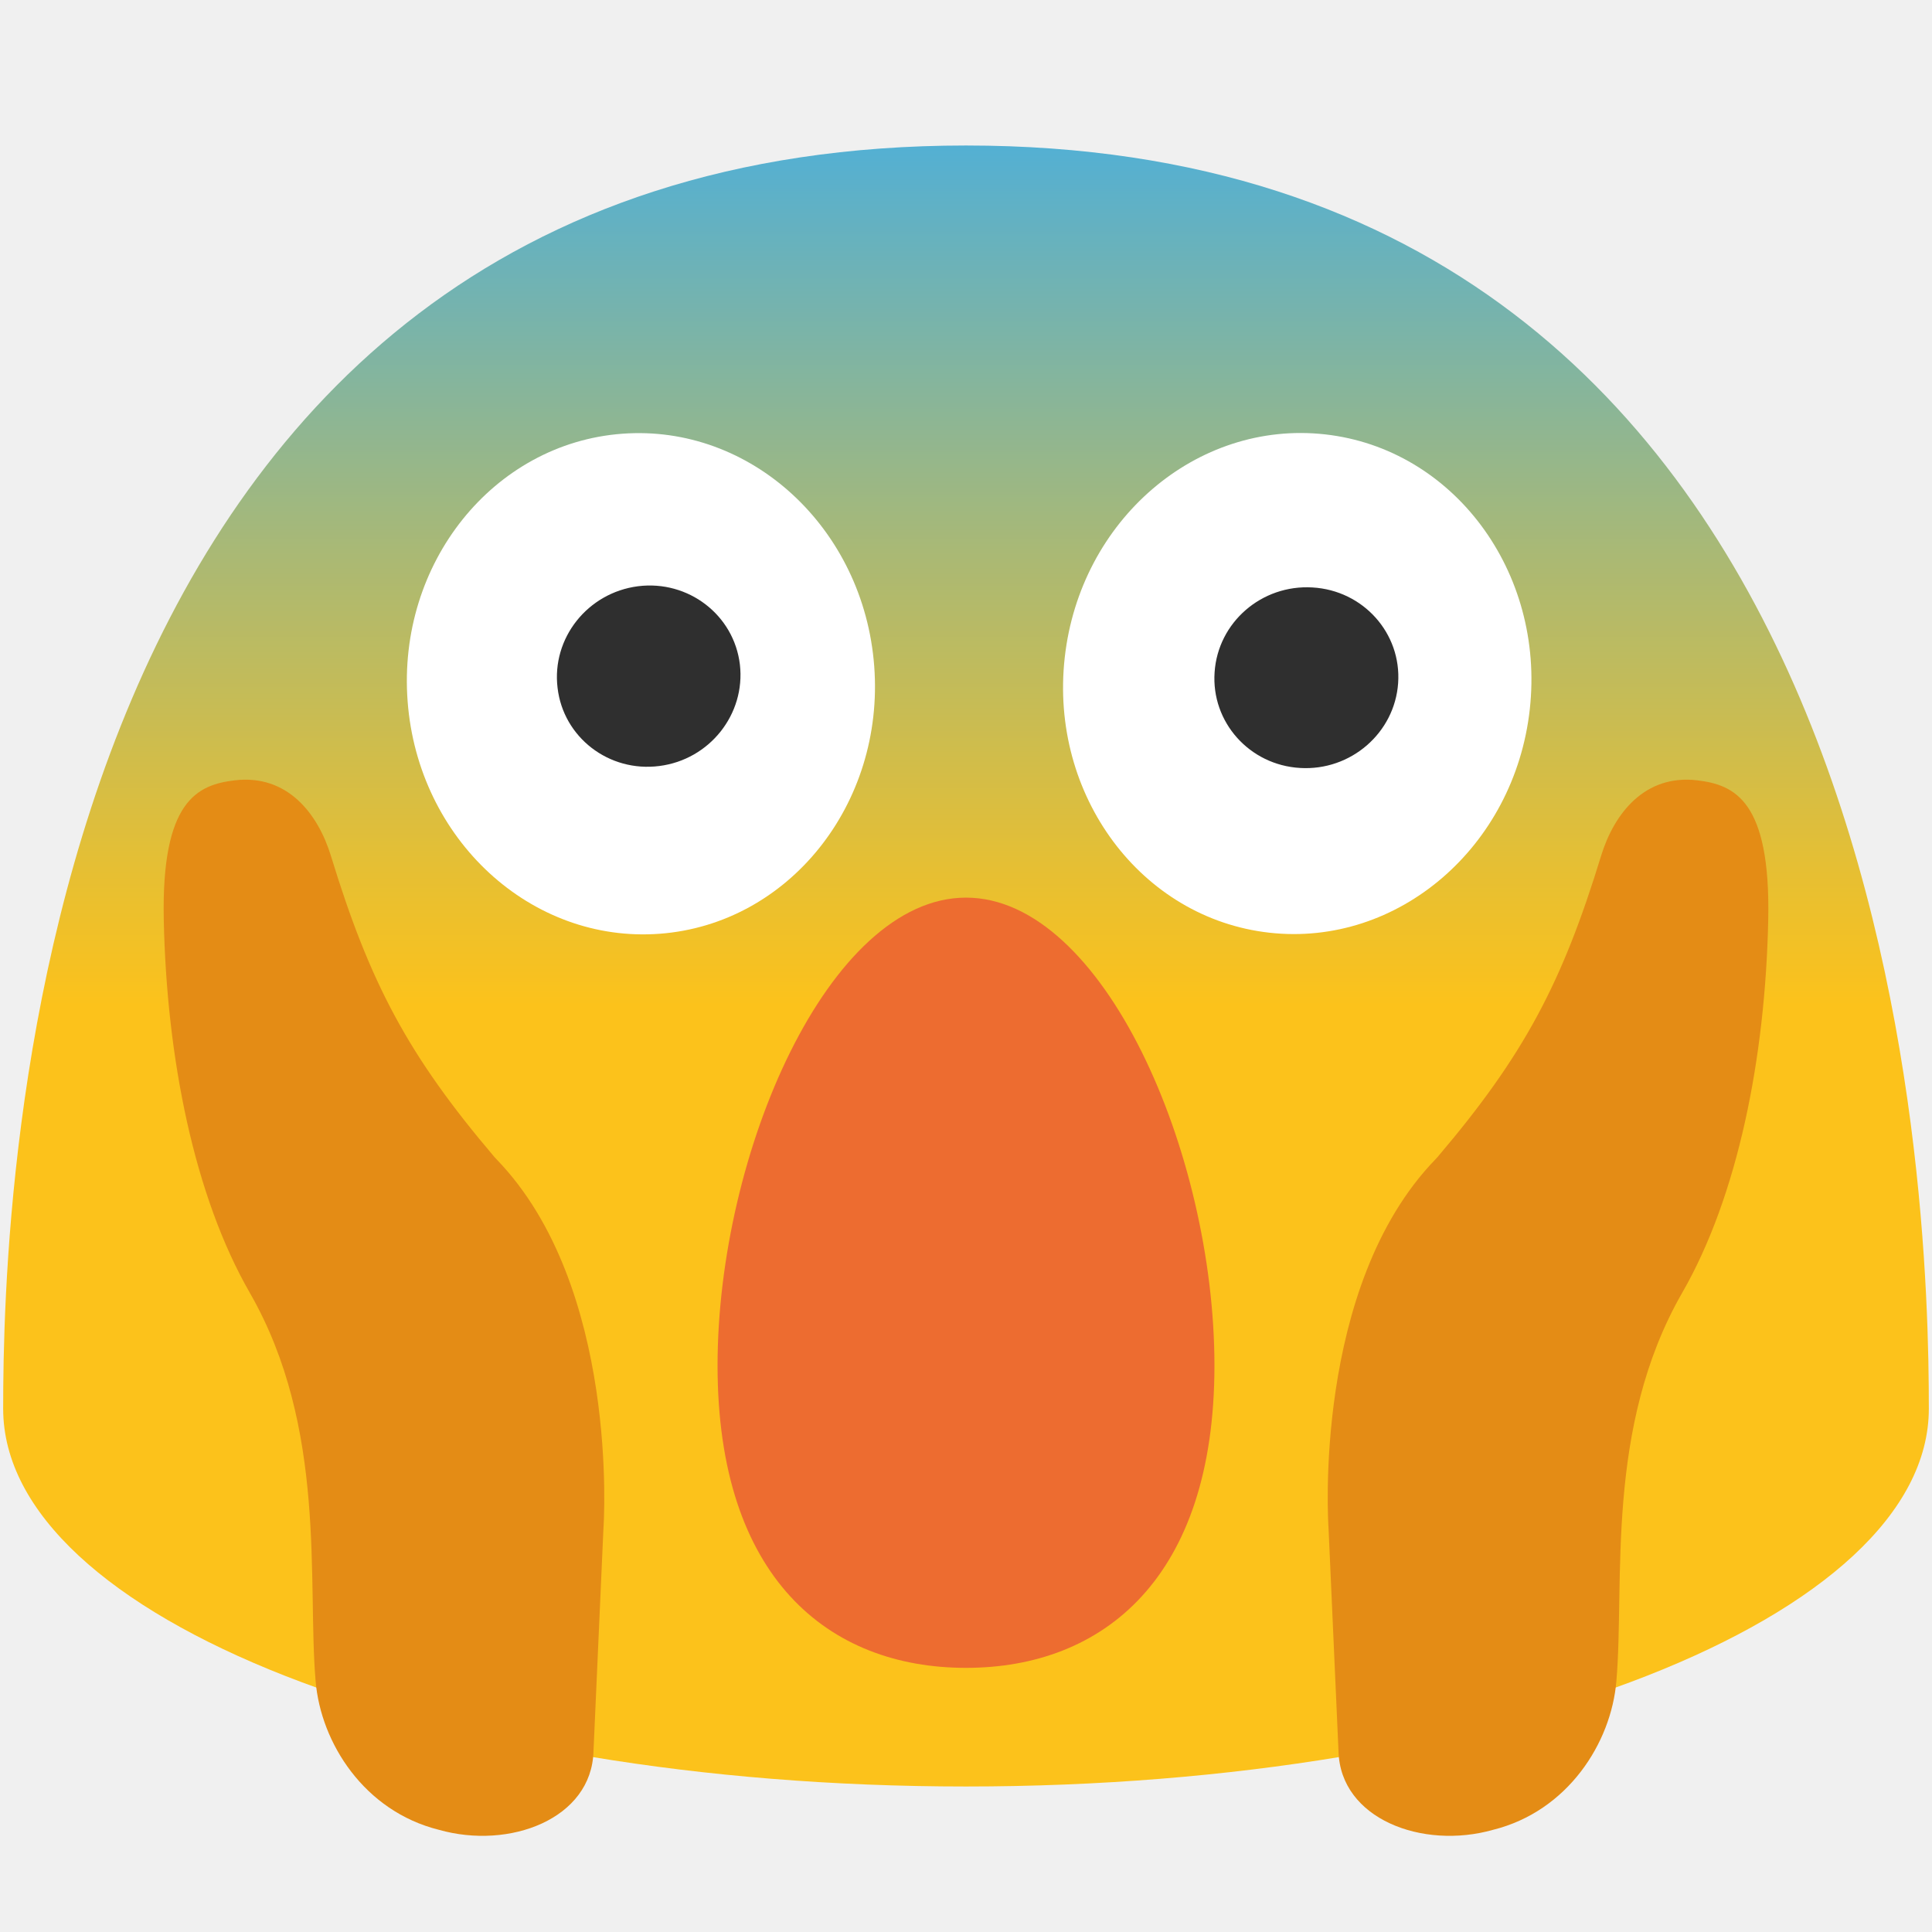
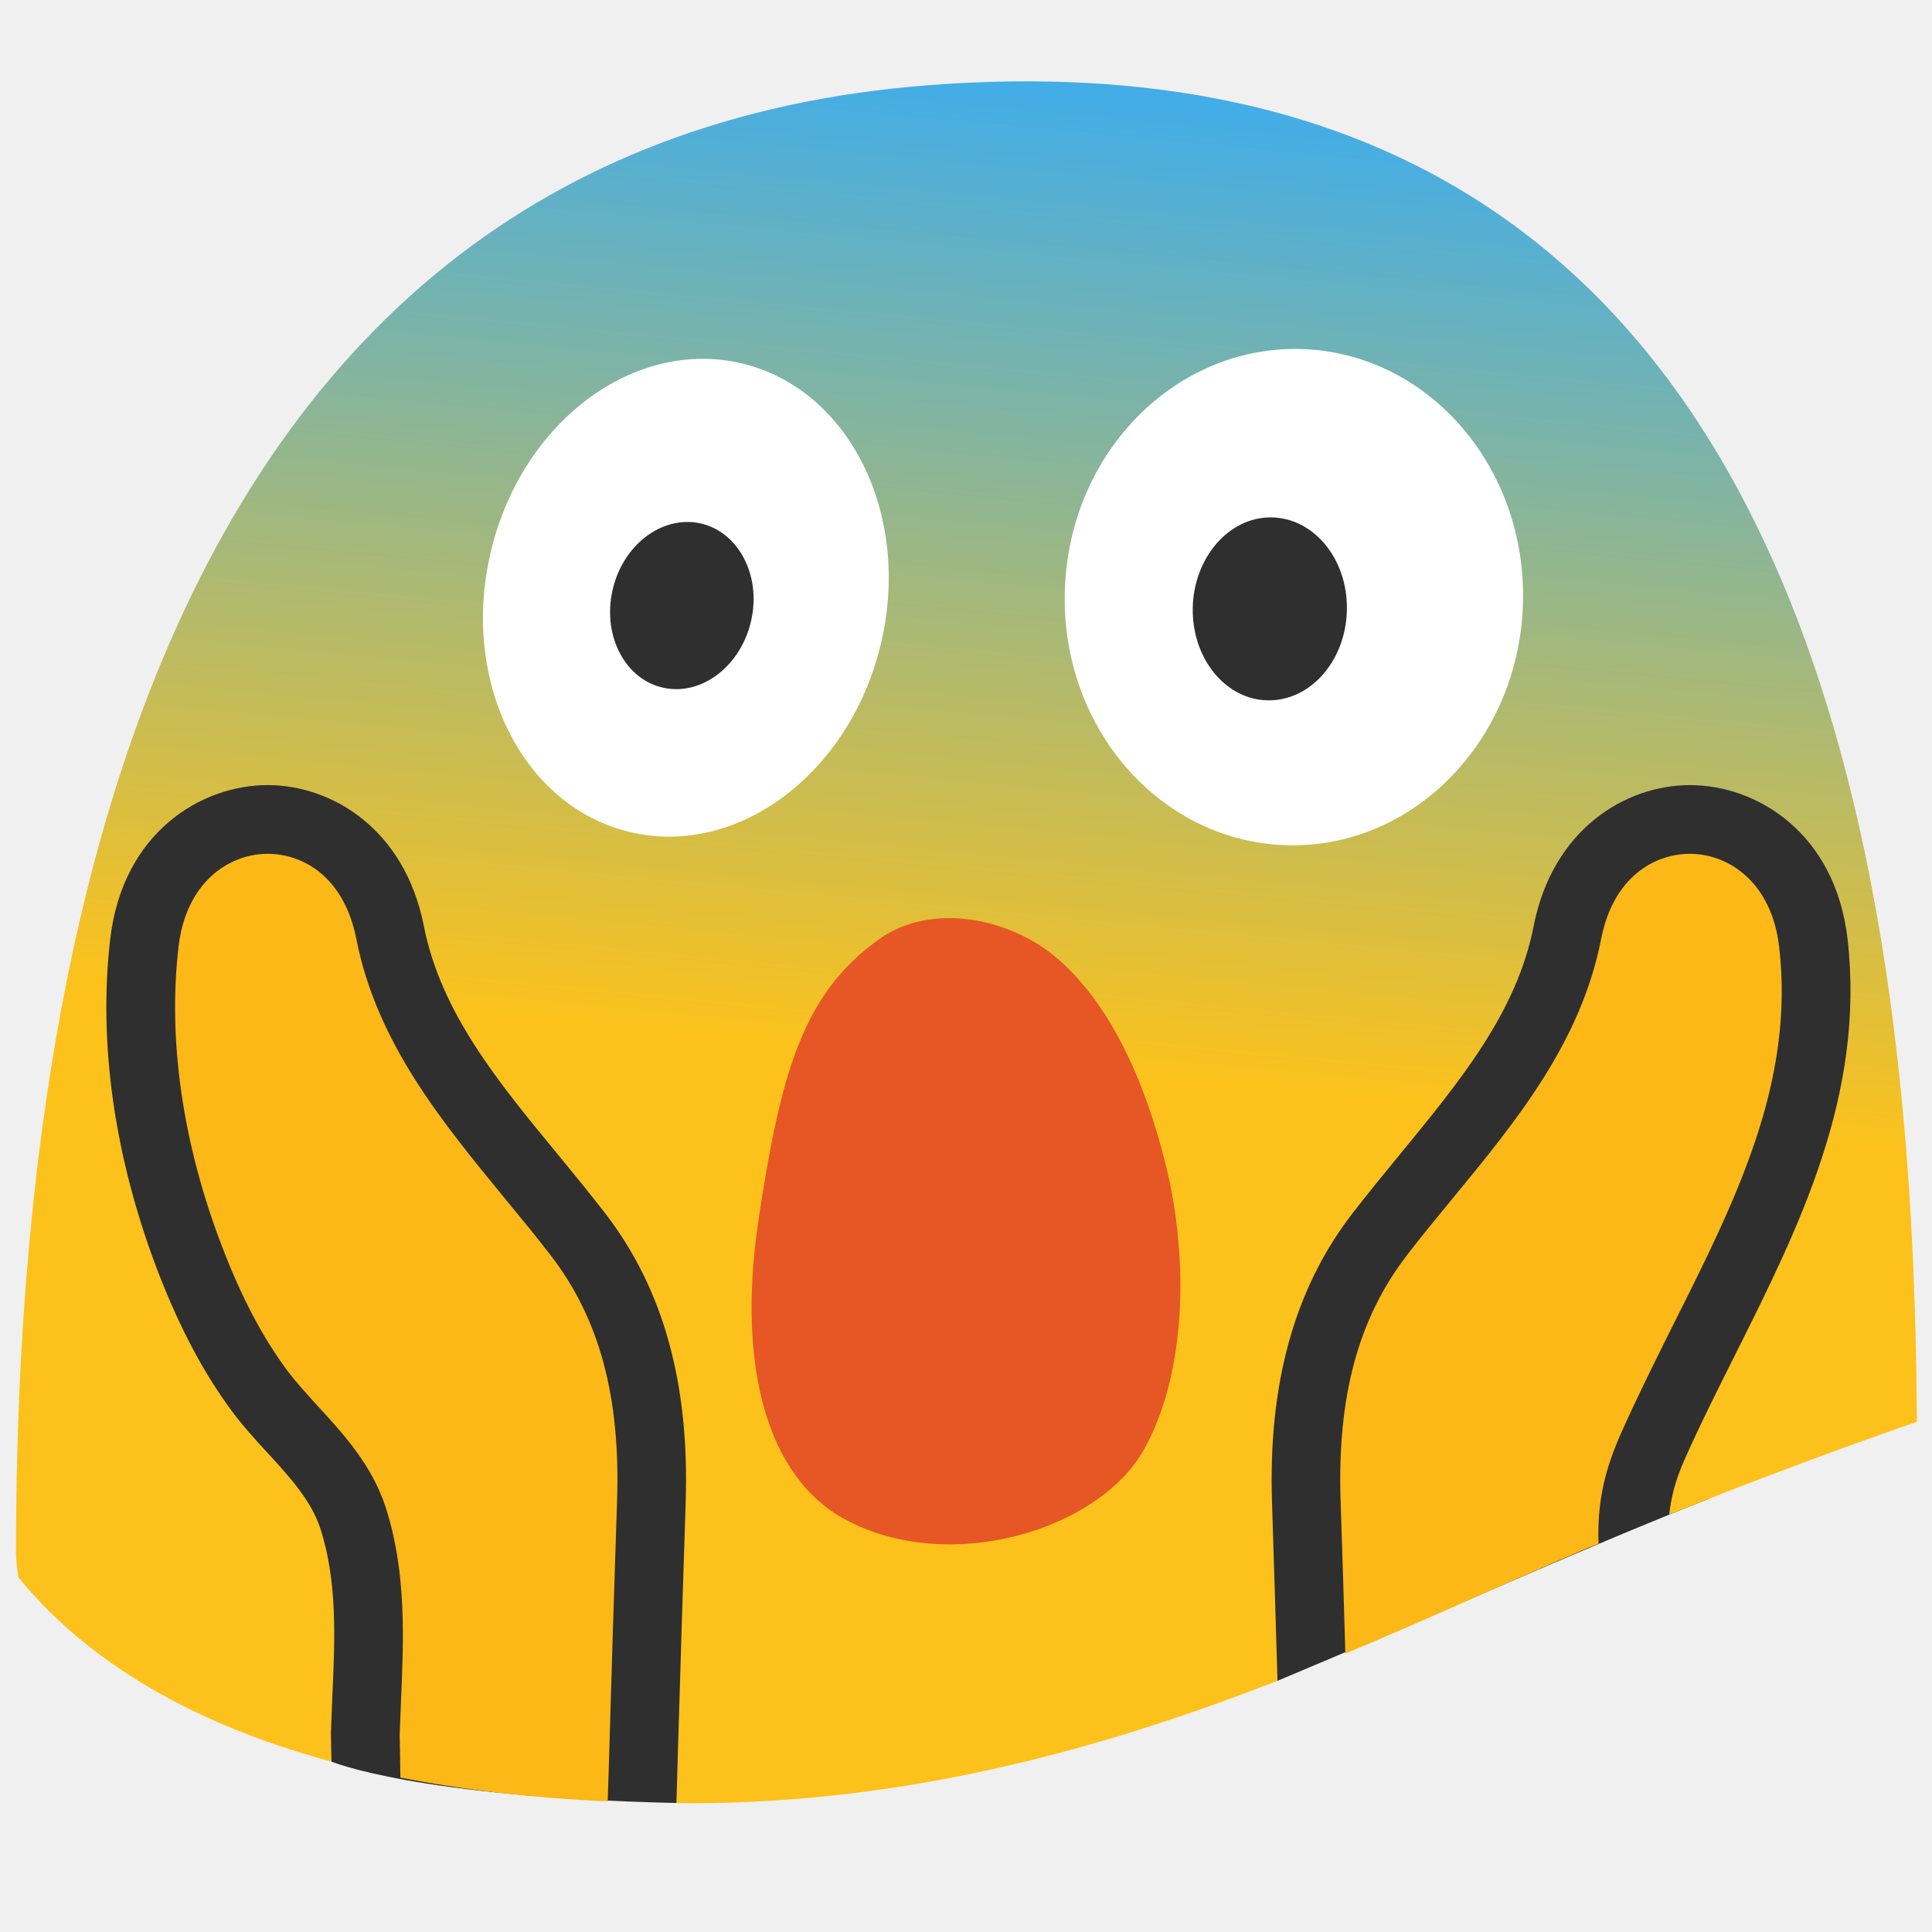
- <svg xmlns="http://www.w3.org/2000/svg" xmlns:xlink="http://www.w3.org/1999/xlink" width="128" height="128" style="enable-background:new 0 0 128 128;">
-   <g>
+ <svg xmlns="http://www.w3.org/2000/svg" version="1.1" x="0px" y="0px" width="128px" height="128px" viewBox="0 0 128 128" enable-background="new 0 0 128 128" xml:space="preserve">
+   <g id="Layer_1">
    <g>
-       <linearGradient id="SVGID_1_" gradientUnits="userSpaceOnUse" x1="64" x2="64" y1="66.667" y2="4.276">
-         <stop offset="0" style="stop-color:#FCC21B" />
-         <stop offset="0.151" style="stop-color:#E5BF34" />
-         <stop offset="0.473" style="stop-color:#ABB973" />
-         <stop offset="0.935" style="stop-color:#4FAFD8" />
-         <stop offset="1" style="stop-color:#42ADE7" />
-       </linearGradient>
-       <path d="M64,9.64C1.69,9.64,0.21,79.5,0.21,93.33c0,13.83,28.56,25.03,63.79,25.03 c35.24,0,63.79-11.21,63.79-25.03C127.79,79.5,126.32,9.64,64,9.64z" style="fill:url(#SVGID_1_);" />
-     </g>
-     <path d="M80.46,90.47c0,14.09-7.37,20.03-16.46,20.03s-16.46-5.94-16.46-20.03s7.37-31,16.46-31 S80.46,76.38,80.46,90.47z" style="fill:#ED6C30;" />
-     <g>
+       <path fill="#2F2F2F" d="M21.963,116.713c0,0,5.594,2.357,22.852,2.74l6.672-9.994l-7.693-34.258L22.564,47.252L8.819,52.444    L4.849,67.717l1.985,24.741l10.442,12.935L21.963,116.713z" />
+       <path fill="#2F2F2F" d="M84.638,111.358c0,0,10.175-4.276,15.34-6.529c5.154-2.243,10.433-4.438,13.229-5.526l10.92-21.048    l-1.375-20.007l-9.774-13.135l-13.135,8.095L85.182,77.797c0,0-6.414,20.618-6.414,21.076S84.638,111.358,84.638,111.358z" />
      <g>
-         <ellipse cx="85.95" cy="45.29" rx="16.61" ry="15.5" style="fill:#FFFFFF;" transform="matrix(0.1106 -0.9939 0.9939 0.1106 31.4261 125.7029)" />
-         <path d="M92.63,45.26c-0.23,3.3-3.14,5.82-6.49,5.62c-3.36-0.19-5.9-3.04-5.67-6.34 c0.22-3.31,3.12-5.82,6.48-5.62C90.31,39.11,92.86,41.95,92.63,45.26" style="fill:#2F2F2F;" />
+         <g>
+           <path fill="#FBB817" d="M105.914,102.271c-0.009-0.2-0.019-0.391-0.019-0.582c0-2.386,0.438-4.353,1.536-6.806      c1.069-2.396,2.253-4.763,3.437-7.14c4.143-8.247,8.047-16.026,7.007-24.999c-0.487-4.267-3.332-6.176-5.909-6.176      c-2.311,0-5.078,1.489-5.89,5.66c-1.346,6.854-5.65,12.084-9.821,17.153c-1.031,1.26-2.081,2.52-3.055,3.799      c-3.217,4.19-4.61,9.354-4.382,16.265c0.114,3.36,0.22,6.739,0.315,10.109c5.899-2.463,11.244-4.955,15.998-6.969      C105.398,102.481,105.656,102.376,105.914,102.271z" />
+           <linearGradient id="SVGID_1_" gradientUnits="userSpaceOnUse" x1="66.139" y1="70.693" x2="72.252" y2="6.194">
+             <stop offset="0" style="stop-color:#FCC21B" />
+             <stop offset="1" style="stop-color:#42ADE7" />
+           </linearGradient>
+           <path fill="url(#SVGID_1_)" d="M21.963,116.713l-0.019-0.754c-0.01-0.572-0.02-0.974-0.02-1.146l0.086-2.243      c0.182-3.989,0.354-7.76-0.782-11.292c-0.602-1.842-1.995-3.379-3.484-5.002c-0.83-0.896-1.651-1.804-2.367-2.768      c-1.871-2.511-3.475-5.536-4.916-9.269c-2.873-7.503-3.962-15.11-3.159-22.021c0.811-7.016,5.975-10.204,10.433-10.204      c4.238,0,9.078,2.893,10.347,9.336c1.127,5.728,4.897,10.309,8.896,15.158c1.069,1.298,2.119,2.587,3.132,3.894      c3.846,5.002,5.584,11.273,5.316,19.187c-0.191,5.736-0.363,11.482-0.535,17.21l-0.076,2.654c0.296,0,0.563,0.019,0.859,0.019      c14.785,0,27.796-3.771,38.964-8.113c-0.114-3.923-0.238-7.847-0.362-11.76c-0.268-7.903,1.47-14.194,5.316-19.196      c1.012-1.307,2.071-2.605,3.149-3.913c3.972-4.849,7.751-9.411,8.868-15.139c1.27-6.443,6.109-9.336,10.356-9.336      c4.458,0,9.631,3.188,10.442,10.204c1.175,10.328-3.217,19.091-7.464,27.567c-1.155,2.31-2.319,4.62-3.351,6.948      c-0.602,1.356-0.869,2.453-1.003,3.608c6.177-2.481,11.779-4.534,16.409-6.147c-0.2-36.491-6.663-92.971-65.328-88.562      C8.59,9.615,1.059,66.447,1.059,102.834c0,0.563,0.086,1.117,0.162,1.671C5.135,109.306,11.559,113.907,21.963,116.713z" />
+           <path fill="#FBB817" d="M40.348,116.656c0.162-5.737,0.343-11.474,0.534-17.211c0.229-6.91-1.165-12.084-4.391-16.265      c-0.974-1.27-2.005-2.521-3.036-3.771c-4.171-5.088-8.494-10.318-9.841-17.182c-0.821-4.171-3.57-5.66-5.88-5.66      c-2.586,0-5.422,1.909-5.908,6.176c-0.716,6.186,0.276,13.048,2.893,19.863c1.278,3.341,2.691,6.014,4.295,8.171      c0.64,0.85,1.365,1.633,2.08,2.425c1.681,1.823,3.57,3.895,4.468,6.691c1.375,4.295,1.184,8.657,1.003,12.877l-0.087,2.166      c0,0.115,0.01,0.458,0.02,0.936l0.028,1.899c4.048,0.792,8.591,1.346,13.736,1.575L40.348,116.656z" />
+         </g>
+         <g>
+           <path fill="#E75625" d="M56.03,100.687c6.854,3.675,16.752,0.716,19.759-4.648c2.815-5.021,2.988-12.619,1.451-18.843      c-1.403-5.66-3.675-10.576-7.045-13.573c-3.131-2.787-8.438-3.913-11.96-1.394c-5.088,3.627-6.538,8.991-7.989,18.651      C48.814,90.482,50.8,97.89,56.03,100.687z" />
+         </g>
      </g>
-       <g>
-         <ellipse cx="42.46" cy="45.3" rx="15.5" ry="16.61" style="fill:#FFFFFF;" transform="matrix(0.9972 -0.0752 0.0752 0.9972 -3.2851 3.3199)" />
-         <path d="M49.02,44.03c0.38,3.29-2.01,6.3-5.34,6.72c-3.34,0.43-6.36-1.9-6.74-5.18 c-0.4-3.29,1.99-6.3,5.33-6.73C45.6,38.42,48.63,40.74,49.02,44.03" style="fill:#2F2F2F;" />
-       </g>
-     </g>
-     <path d="M64,9.64C1.69,9.64,0.21,79.5,0.21,93.33c0,13.83,28.56,25.03,63.79,25.03 c35.24,0,63.79-11.21,63.79-25.03C127.79,79.5,126.32,9.64,64,9.64z" style="fill:none;" />
-     <g>
-       <defs>
-         <path id="SVGID_2_" d="M64,9.64C1.69,9.64,0.21,79.5,0.21,93.33c0,13.83,28.56,25.03,63.79,25.03 c35.24,0,63.79-11.21,63.79-25.03C127.79,79.5,126.32,9.64,64,9.64z" />
-       </defs>
-       <clipPath id="SVGID_3_">
-         <use style="overflow:visible;" xlink:href="#SVGID_2_" />
-       </clipPath>
+       <path fill="#FFFFFF" d="M100.897,40.088c-0.319,9.073-7.368,16.199-15.74,15.907c-8.395-0.296-14.933-7.885-14.604-16.962    c0.31-9.077,7.359-16.188,15.744-15.907C94.68,23.422,101.213,31.016,100.897,40.088z" />
+       <path fill="#FFFFFF" d="M58.354,42.688c-2.053,8.572-9.502,14.143-16.633,12.434c-7.149-1.714-11.254-10.047-9.192-18.618    c2.053-8.567,9.493-14.127,16.633-12.424C56.293,25.794,60.407,34.122,58.354,42.688z" />
+       <path fill="#2F2F2F" d="M49.83,40.799c-0.529,3.036-3.039,5.193-5.612,4.816c-2.572-0.378-4.224-3.146-3.703-6.171    c0.515-3.036,3.025-5.193,5.612-4.82C48.689,35.005,50.36,37.769,49.83,40.799" />
+       <path fill="#2F2F2F" d="M89.233,40.055c0.101,3.346-2.1,6.181-4.925,6.338c-2.82,0.163-5.179-2.424-5.283-5.765    c-0.101-3.341,2.114-6.19,4.925-6.344C86.766,34.137,89.134,36.709,89.233,40.055" />
    </g>
  </g>
-   <g>
-     <path d="M29.08,121.23c4.69,1.33,10.12-0.73,10.24-5.2l0.66-14.77c0.02-0.24,1.08-16.03-7.09-24.46 l-0.12-0.13c-5.75-6.76-8.27-11.55-10.85-19.98c-0.86-2.79-2.89-5.41-6.38-4.99c-2.47,0.3-4.85,1.35-4.69,9.23 c0.19,9.18,2.02,18.32,5.7,24.72c5.14,8.95,3.8,19.17,4.36,25.72C21.25,115.48,24.14,120,29.08,121.23L29.08,121.23z" style="fill:#E48C15;" />
-     <path d="M98.92,121.23c-4.69,1.33-10.12-0.73-10.24-5.2l-0.66-14.77c-0.02-0.24-1.08-16.03,7.09-24.46 l0.12-0.13c5.75-6.76,8.27-11.55,10.85-19.98c0.86-2.79,2.89-5.41,6.38-4.99c2.47,0.3,4.85,1.35,4.69,9.23 c-0.19,9.18-2.02,18.32-5.7,24.72c-5.14,8.95-3.8,19.17-4.36,25.72C106.75,115.48,103.86,120,98.92,121.23L98.92,121.23z" style="fill:#E48C15;" />
-   </g>
+   <g id="slices">
+ </g>
</svg>
